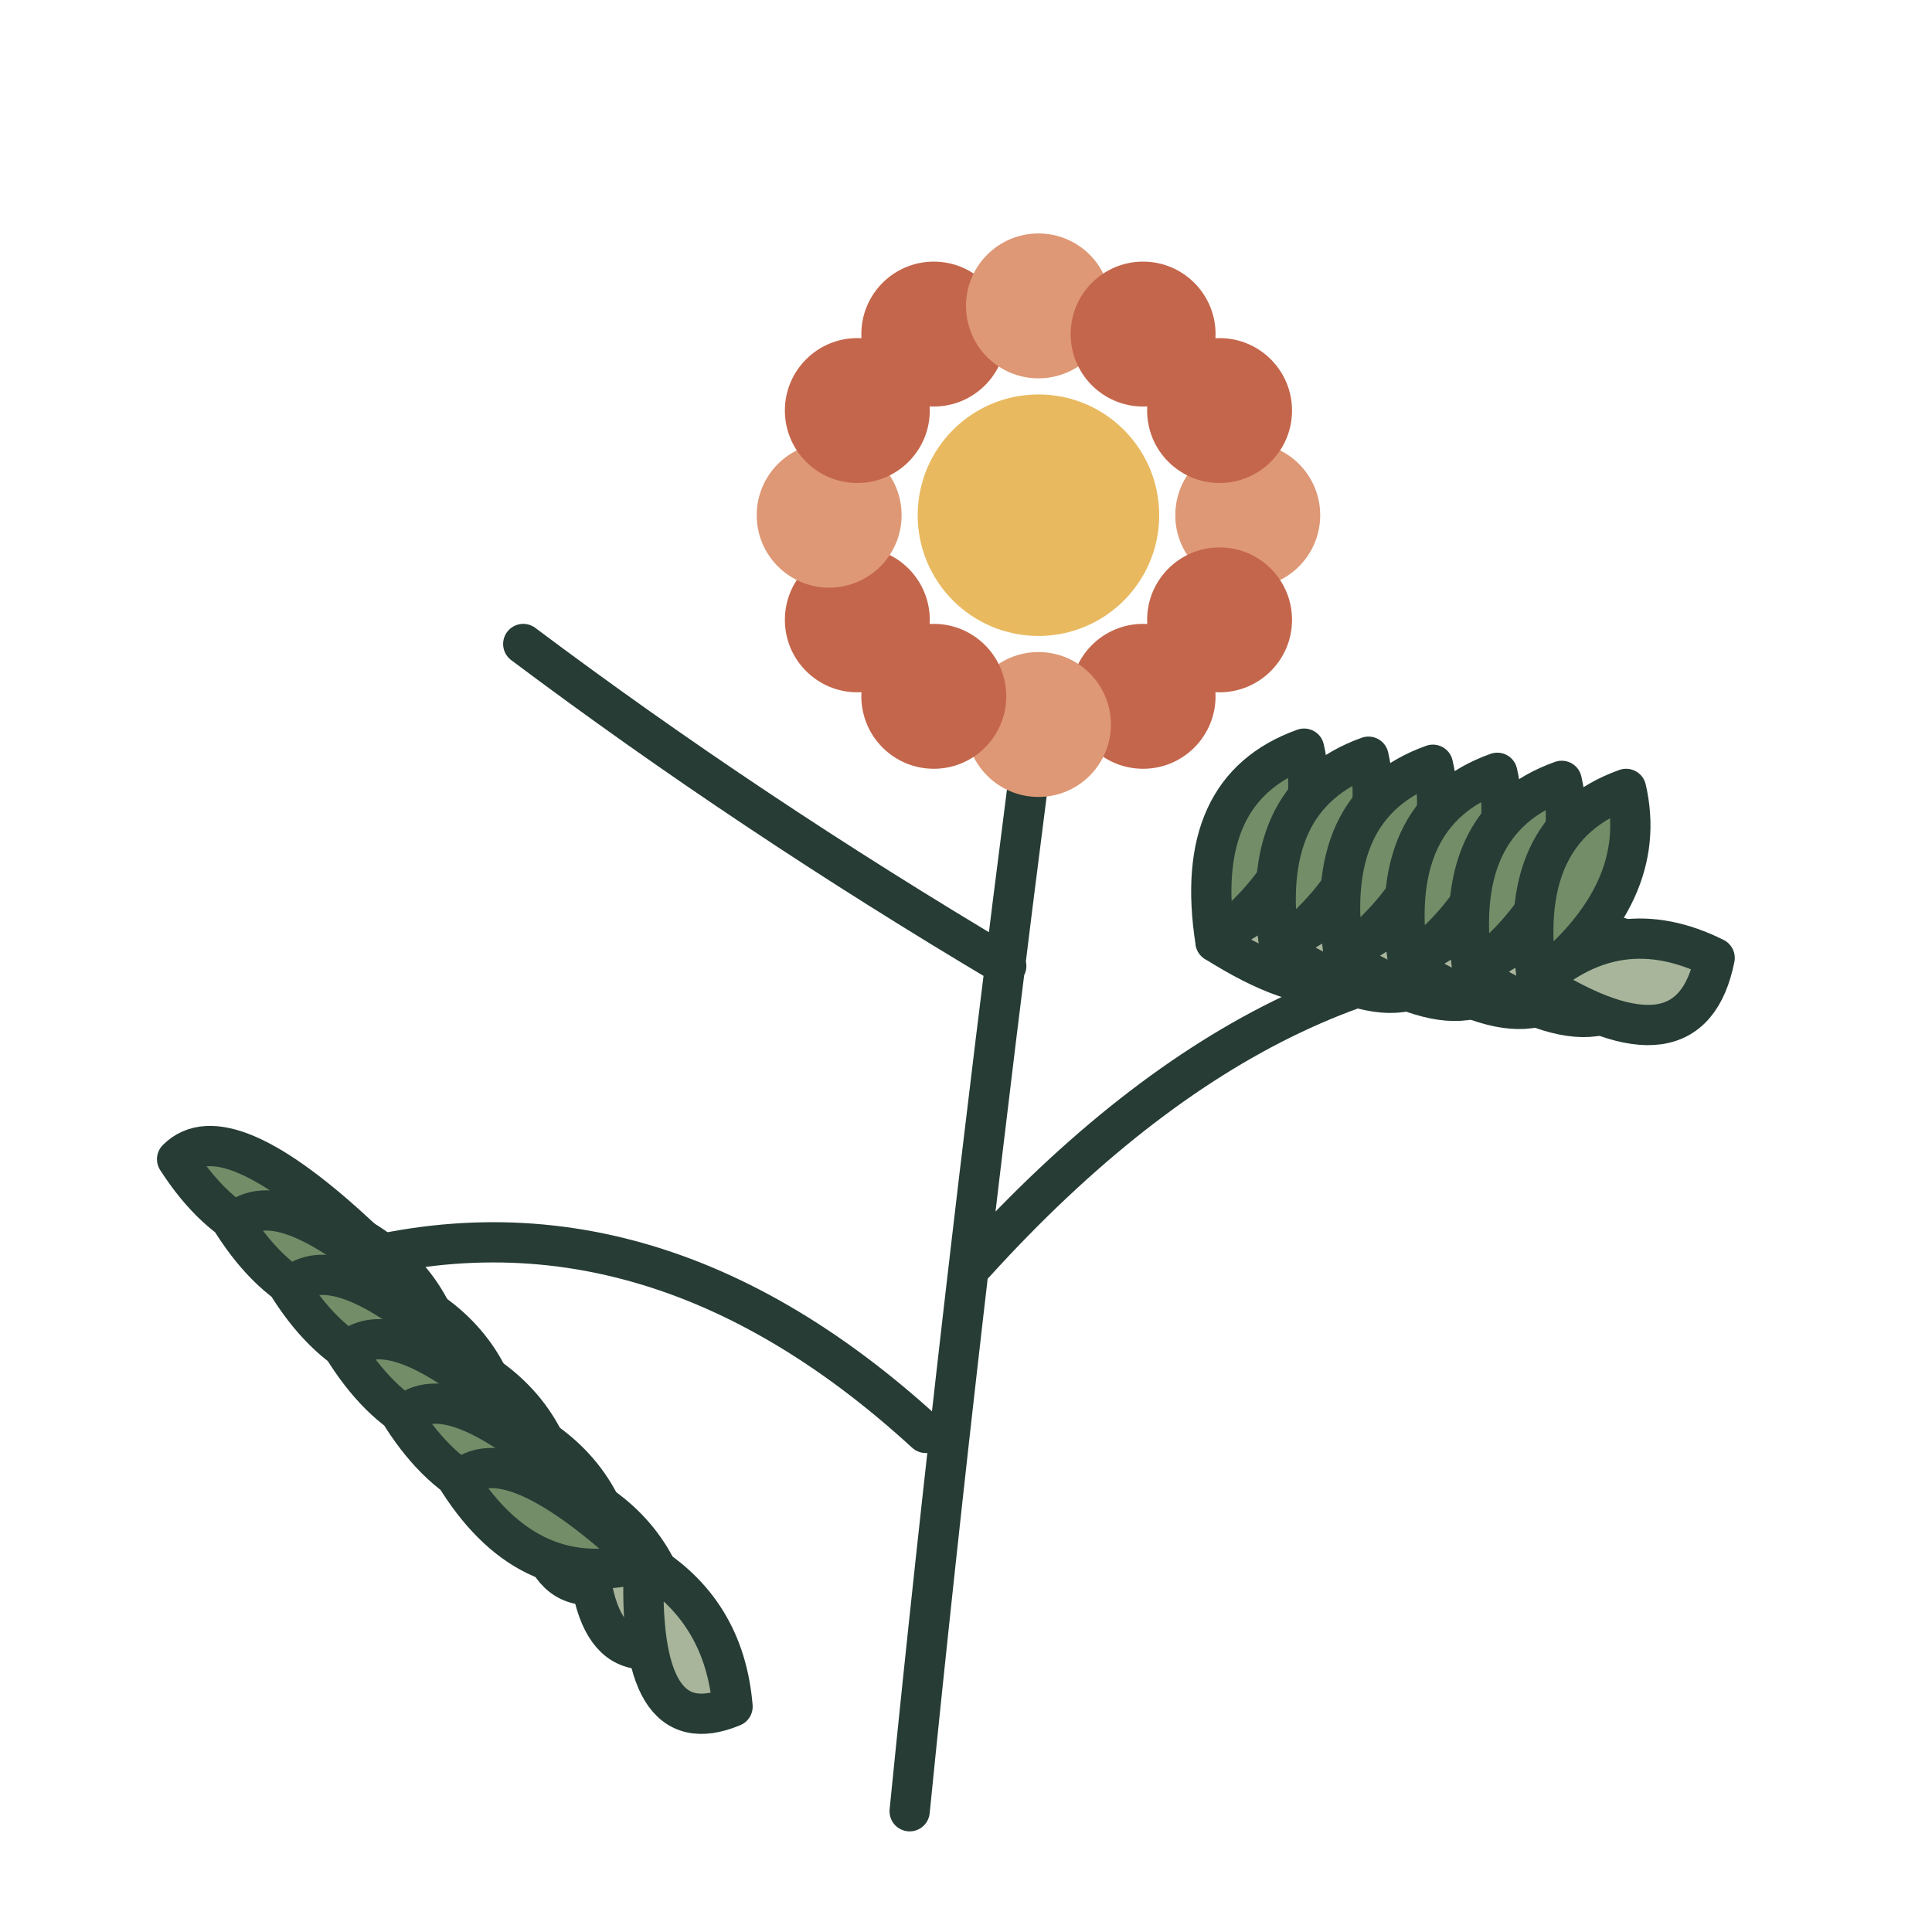
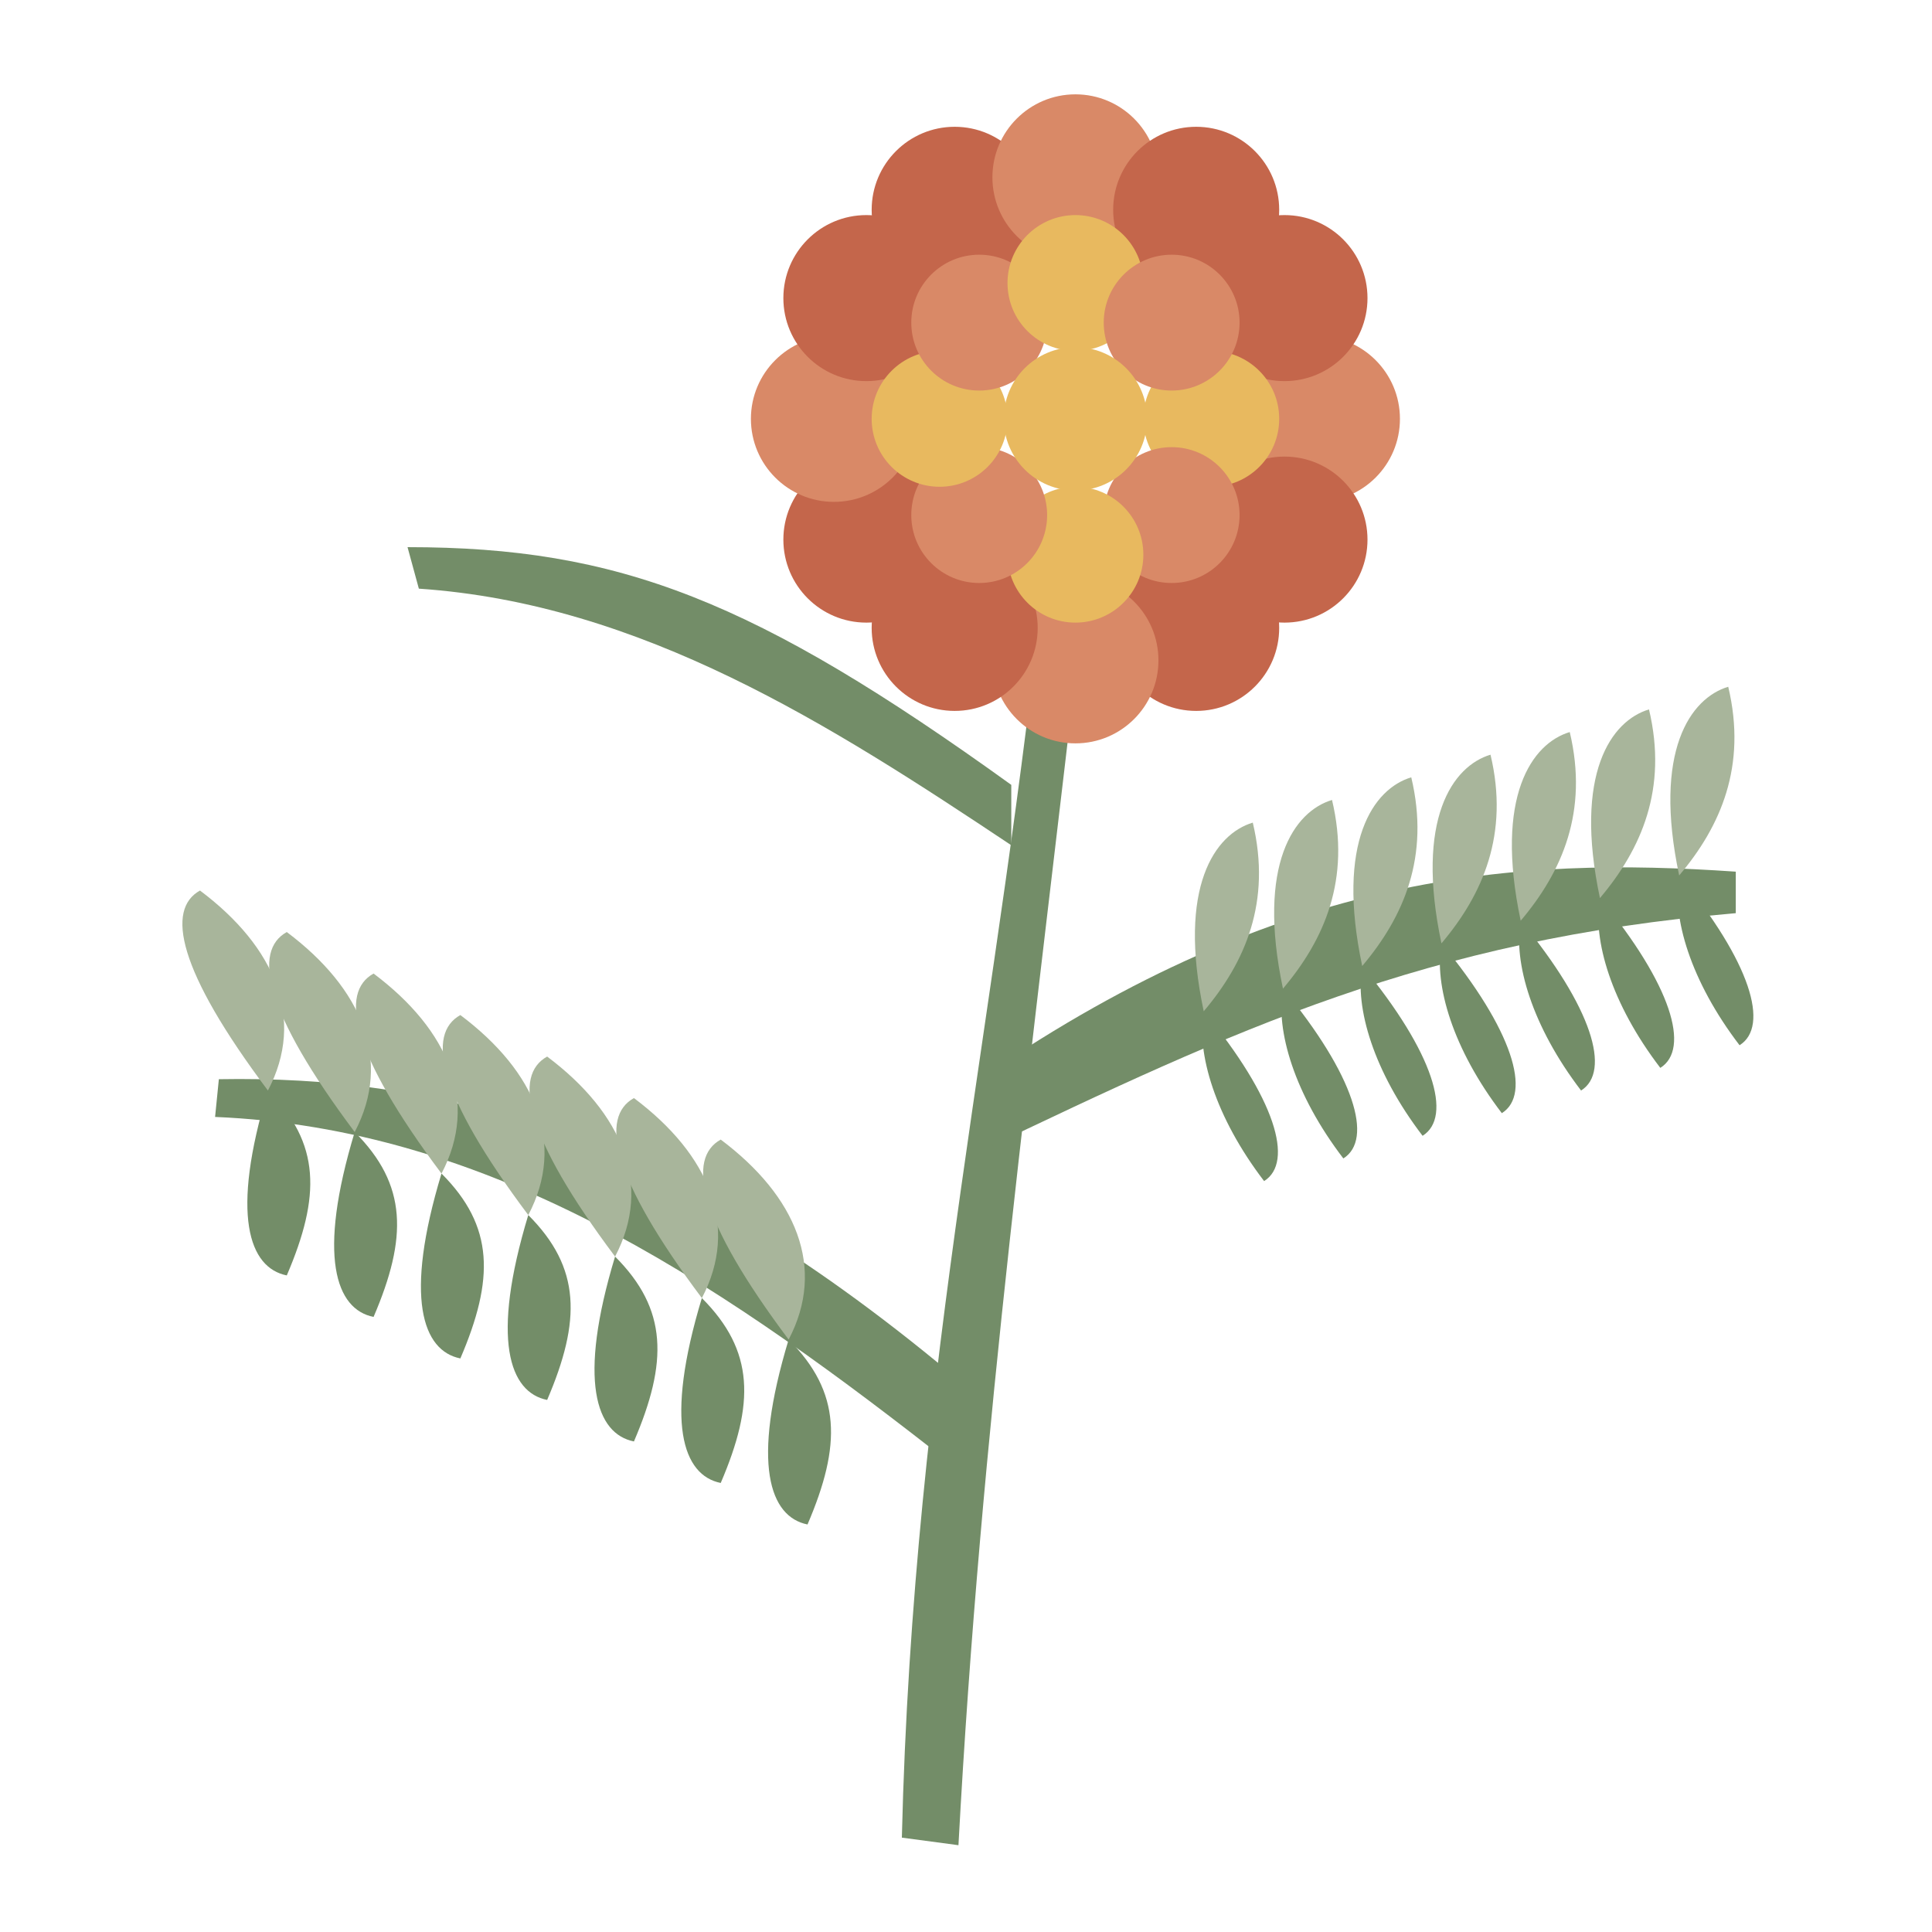
- <svg xmlns="http://www.w3.org/2000/svg" viewBox="0 0 240 240" role="img" aria-label="Mimosa pudica flower and fern leaves">
-   <path d="M113 225 Q119 165 128 95 M115 178 Q79 145 39 158 M121 157 Q160 114 201 119 M125 120 Q93 101 65 80" fill="none" stroke="#263C35" stroke-width="5" stroke-linejoin="round" stroke-linecap="round" />
-   <path d="M45 154 q-17 -16 -23 -10 q9 14 23 10Z" fill="#738D68" stroke="#263C35" stroke-width="5" stroke-linejoin="round" stroke-linecap="round" />
-   <path d="M45 154 q-1 23 11 18 q-1 -12 -11 -18Z" fill="#A8B59B" stroke="#263C35" stroke-width="5" stroke-linejoin="round" stroke-linecap="round" />
-   <path d="M52 162 q-17 -16 -23 -10 q9 14 23 10Z" fill="#738D68" stroke="#263C35" stroke-width="5" stroke-linejoin="round" stroke-linecap="round" />
-   <path d="M52 162 q-1 23 11 18 q-1 -12 -11 -18Z" fill="#A8B59B" stroke="#263C35" stroke-width="5" stroke-linejoin="round" stroke-linecap="round" />
-   <path d="M59 170 q-17 -16 -23 -10 q9 14 23 10Z" fill="#738D68" stroke="#263C35" stroke-width="5" stroke-linejoin="round" stroke-linecap="round" />
-   <path d="M59 170 q-1 23 11 18 q-1 -12 -11 -18Z" fill="#A8B59B" stroke="#263C35" stroke-width="5" stroke-linejoin="round" stroke-linecap="round" />
-   <path d="M66 178 q-17 -16 -23 -10 q9 14 23 10Z" fill="#738D68" stroke="#263C35" stroke-width="5" stroke-linejoin="round" stroke-linecap="round" />
-   <path d="M66 178 q-1 23 11 18 q-1 -12 -11 -18Z" fill="#A8B59B" stroke="#263C35" stroke-width="5" stroke-linejoin="round" stroke-linecap="round" />
-   <path d="M73 186 q-17 -16 -23 -10 q9 14 23 10Z" fill="#738D68" stroke="#263C35" stroke-width="5" stroke-linejoin="round" stroke-linecap="round" />
-   <path d="M73 186 q-1 23 11 18 q-1 -12 -11 -18Z" fill="#A8B59B" stroke="#263C35" stroke-width="5" stroke-linejoin="round" stroke-linecap="round" />
-   <path d="M80 194 q-17 -16 -23 -10 q9 14 23 10Z" fill="#738D68" stroke="#263C35" stroke-width="5" stroke-linejoin="round" stroke-linecap="round" />
-   <path d="M80 194 q-1 23 11 18 q-1 -12 -11 -18Z" fill="#A8B59B" stroke="#263C35" stroke-width="5" stroke-linejoin="round" stroke-linecap="round" />
-   <path d="M151 117 q-3 -19 11 -24 q3 13 -11 24Z" fill="#738D68" stroke="#263C35" stroke-width="5" stroke-linejoin="round" stroke-linecap="round" />
-   <path d="M151 117 q19 12 22 -3 q-12 -6 -22 3Z" fill="#A8B59B" stroke="#263C35" stroke-width="5" stroke-linejoin="round" stroke-linecap="round" />
-   <path d="M159 118 q-3 -19 11 -24 q3 13 -11 24Z" fill="#738D68" stroke="#263C35" stroke-width="5" stroke-linejoin="round" stroke-linecap="round" />
-   <path d="M159 118 q19 12 22 -3 q-12 -6 -22 3Z" fill="#A8B59B" stroke="#263C35" stroke-width="5" stroke-linejoin="round" stroke-linecap="round" />
-   <path d="M167 119 q-3 -19 11 -24 q3 13 -11 24Z" fill="#738D68" stroke="#263C35" stroke-width="5" stroke-linejoin="round" stroke-linecap="round" />
-   <path d="M167 119 q19 12 22 -3 q-12 -6 -22 3Z" fill="#A8B59B" stroke="#263C35" stroke-width="5" stroke-linejoin="round" stroke-linecap="round" />
-   <path d="M175 120 q-3 -19 11 -24 q3 13 -11 24Z" fill="#738D68" stroke="#263C35" stroke-width="5" stroke-linejoin="round" stroke-linecap="round" />
-   <path d="M175 120 q19 12 22 -3 q-12 -6 -22 3Z" fill="#A8B59B" stroke="#263C35" stroke-width="5" stroke-linejoin="round" stroke-linecap="round" />
-   <path d="M183 121 q-3 -19 11 -24 q3 13 -11 24Z" fill="#738D68" stroke="#263C35" stroke-width="5" stroke-linejoin="round" stroke-linecap="round" />
-   <path d="M183 121 q19 12 22 -3 q-12 -6 -22 3Z" fill="#A8B59B" stroke="#263C35" stroke-width="5" stroke-linejoin="round" stroke-linecap="round" />
-   <path d="M191 122 q-3 -19 11 -24 q3 13 -11 24Z" fill="#738D68" stroke="#263C35" stroke-width="5" stroke-linejoin="round" stroke-linecap="round" />
-   <path d="M191 122 q19 12 22 -3 q-12 -6 -22 3Z" fill="#A8B59B" stroke="#263C35" stroke-width="5" stroke-linejoin="round" stroke-linecap="round" />
-   <circle cx="155.0" cy="64.0" r="9" fill="#DE9875" />
-   <circle cx="151.5" cy="77.0" r="9" fill="#C4664B" />
-   <circle cx="142.0" cy="86.5" r="9" fill="#C4664B" />
-   <circle cx="129.0" cy="90.0" r="9" fill="#DE9875" />
-   <circle cx="116.0" cy="86.5" r="9" fill="#C4664B" />
-   <circle cx="106.5" cy="77.0" r="9" fill="#C4664B" />
-   <circle cx="103.0" cy="64.0" r="9" fill="#DE9875" />
-   <circle cx="106.5" cy="51.0" r="9" fill="#C4664B" />
-   <circle cx="116.0" cy="41.5" r="9" fill="#C4664B" />
-   <circle cx="129.0" cy="38.0" r="9" fill="#DE9875" />
-   <circle cx="142.0" cy="41.5" r="9" fill="#C4664B" />
-   <circle cx="151.5" cy="51.0" r="9" fill="#C4664B" />
-   <circle cx="129" cy="64" r="15" fill="#E8B95F" />
+ <svg xmlns="http://www.w3.org/2000/svg" viewBox="0 0 512 512" role="img" aria-label="Mimosa pudica flower and leaves">
+   <path fill="#738D68" d="M239 487 C242 362 265 267 277 149 L288 153 C273 284 260 378 254 489Z" />
+   <path fill="#738D68" d="M252 364 C174 299 115 285 58 286 L57 296 C129 299 188 338 247 384Z" />
+   <path fill="#738D68" d="M261 285 C340 231 402 227 460 231 L460 242 C378 249 327 273 260 305Z" />
+   <path fill="#738D68" d="M268 208 C200 159 164 145 108 145 L111 156 C170 160 220 192 268 224Z" />
+   <path fill="#A8B59B" d="M71 289 C47 257 44 241 53 236 C73 251 81 270 71 289Z" />
+   <path fill="#738D68" d="M71 289 C61 322 66 336 76 338 C85 317 85 303 71 289Z" />
+   <path fill="#A8B59B" d="M94 300 C70 268 67 252 76 247 C96 262 104 281 94 300Z" />
+   <path fill="#738D68" d="M94 300 C84 333 89 347 99 349 C108 328 108 314 94 300Z" />
+   <path fill="#A8B59B" d="M117 311 C93 279 90 263 99 258 C119 273 127 292 117 311Z" />
+   <path fill="#738D68" d="M117 311 C107 344 112 358 122 360 C131 339 131 325 117 311Z" />
+   <path fill="#A8B59B" d="M140 322 C116 290 113 274 122 269 C142 284 150 303 140 322Z" />
+   <path fill="#738D68" d="M140 322 C130 355 135 369 145 371 C154 350 154 336 140 322Z" />
+   <path fill="#A8B59B" d="M163 333 C139 301 136 285 145 280 C165 295 173 314 163 333Z" />
+   <path fill="#738D68" d="M163 333 C153 366 158 380 168 382 C177 361 177 347 163 333Z" />
+   <path fill="#A8B59B" d="M186 344 C162 312 159 296 168 291 C188 306 196 325 186 344Z" />
+   <path fill="#738D68" d="M186 344 C176 377 181 391 191 393 C200 372 200 358 186 344Z" />
+   <path fill="#A8B59B" d="M209 355 C185 323 182 307 191 302 C211 317 219 336 209 355Z" />
+   <path fill="#738D68" d="M209 355 C199 388 204 402 214 404 C223 383 223 369 209 355Z" />
+   <path fill="#A8B59B" d="M319 268 C312 235 322 221 332 218 C337 239 330 255 319 268Z" />
+   <path fill="#738D68" d="M319 268 C338 291 343 308 335 313 C322 296 317 279 319 268Z" />
+   <path fill="#A8B59B" d="M340 262 C333 229 343 215 353 212 C358 233 351 249 340 262Z" />
+   <path fill="#738D68" d="M340 262 C359 285 364 302 356 307 C343 290 338 273 340 262Z" />
+   <path fill="#A8B59B" d="M361 256 C354 223 364 209 374 206 C379 227 372 243 361 256Z" />
+   <path fill="#738D68" d="M361 256 C380 279 385 296 377 301 C364 284 359 267 361 256Z" />
+   <path fill="#A8B59B" d="M382 250 C375 217 385 203 395 200 C400 221 393 237 382 250Z" />
+   <path fill="#738D68" d="M382 250 C401 273 406 290 398 295 C385 278 380 261 382 250Z" />
+   <path fill="#A8B59B" d="M403 244 C396 211 406 197 416 194 C421 215 414 231 403 244Z" />
+   <path fill="#738D68" d="M403 244 C422 267 427 284 419 289 C406 272 401 255 403 244Z" />
+   <path fill="#A8B59B" d="M424 238 C417 205 427 191 437 188 C442 209 435 225 424 238Z" />
+   <path fill="#738D68" d="M424 238 C443 261 448 278 440 283 C427 266 422 249 424 238Z" />
+   <path fill="#A8B59B" d="M445 232 C438 199 448 185 458 182 C463 203 456 219 445 232Z" />
+   <path fill="#738D68" d="M445 232 C464 255 469 272 461 277 C448 260 443 243 445 232Z" />
+   <circle cx="349.0" cy="111.0" r="22" fill="#D98967" />
+   <circle cx="340.4" cy="143.0" r="22" fill="#C4664B" />
+   <circle cx="317.0" cy="166.4" r="22" fill="#C4664B" />
+   <circle cx="285.0" cy="175.0" r="22" fill="#D98967" />
+   <circle cx="253.0" cy="166.4" r="22" fill="#C4664B" />
+   <circle cx="229.6" cy="143.0" r="22" fill="#C4664B" />
+   <circle cx="221.0" cy="111.0" r="22" fill="#D98967" />
+   <circle cx="229.6" cy="79.0" r="22" fill="#C4664B" />
+   <circle cx="253.0" cy="55.6" r="22" fill="#C4664B" />
+   <circle cx="285.0" cy="47.0" r="22" fill="#D98967" />
+   <circle cx="317.0" cy="55.6" r="22" fill="#C4664B" />
+   <circle cx="340.4" cy="79.0" r="22" fill="#C4664B" />
+   <circle cx="321.0" cy="111.0" r="18" fill="#E8B95F" />
+   <circle cx="310.5" cy="136.5" r="18" fill="#D98967" />
+   <circle cx="285.0" cy="147.0" r="18" fill="#E8B95F" />
+   <circle cx="259.5" cy="136.5" r="18" fill="#D98967" />
+   <circle cx="249.0" cy="111.0" r="18" fill="#E8B95F" />
+   <circle cx="259.5" cy="85.5" r="18" fill="#D98967" />
+   <circle cx="285.0" cy="75.0" r="18" fill="#E8B95F" />
+   <circle cx="310.5" cy="85.5" r="18" fill="#D98967" />
+   <circle cx="285" cy="111" r="19" fill="#E8B95F" />
</svg>
